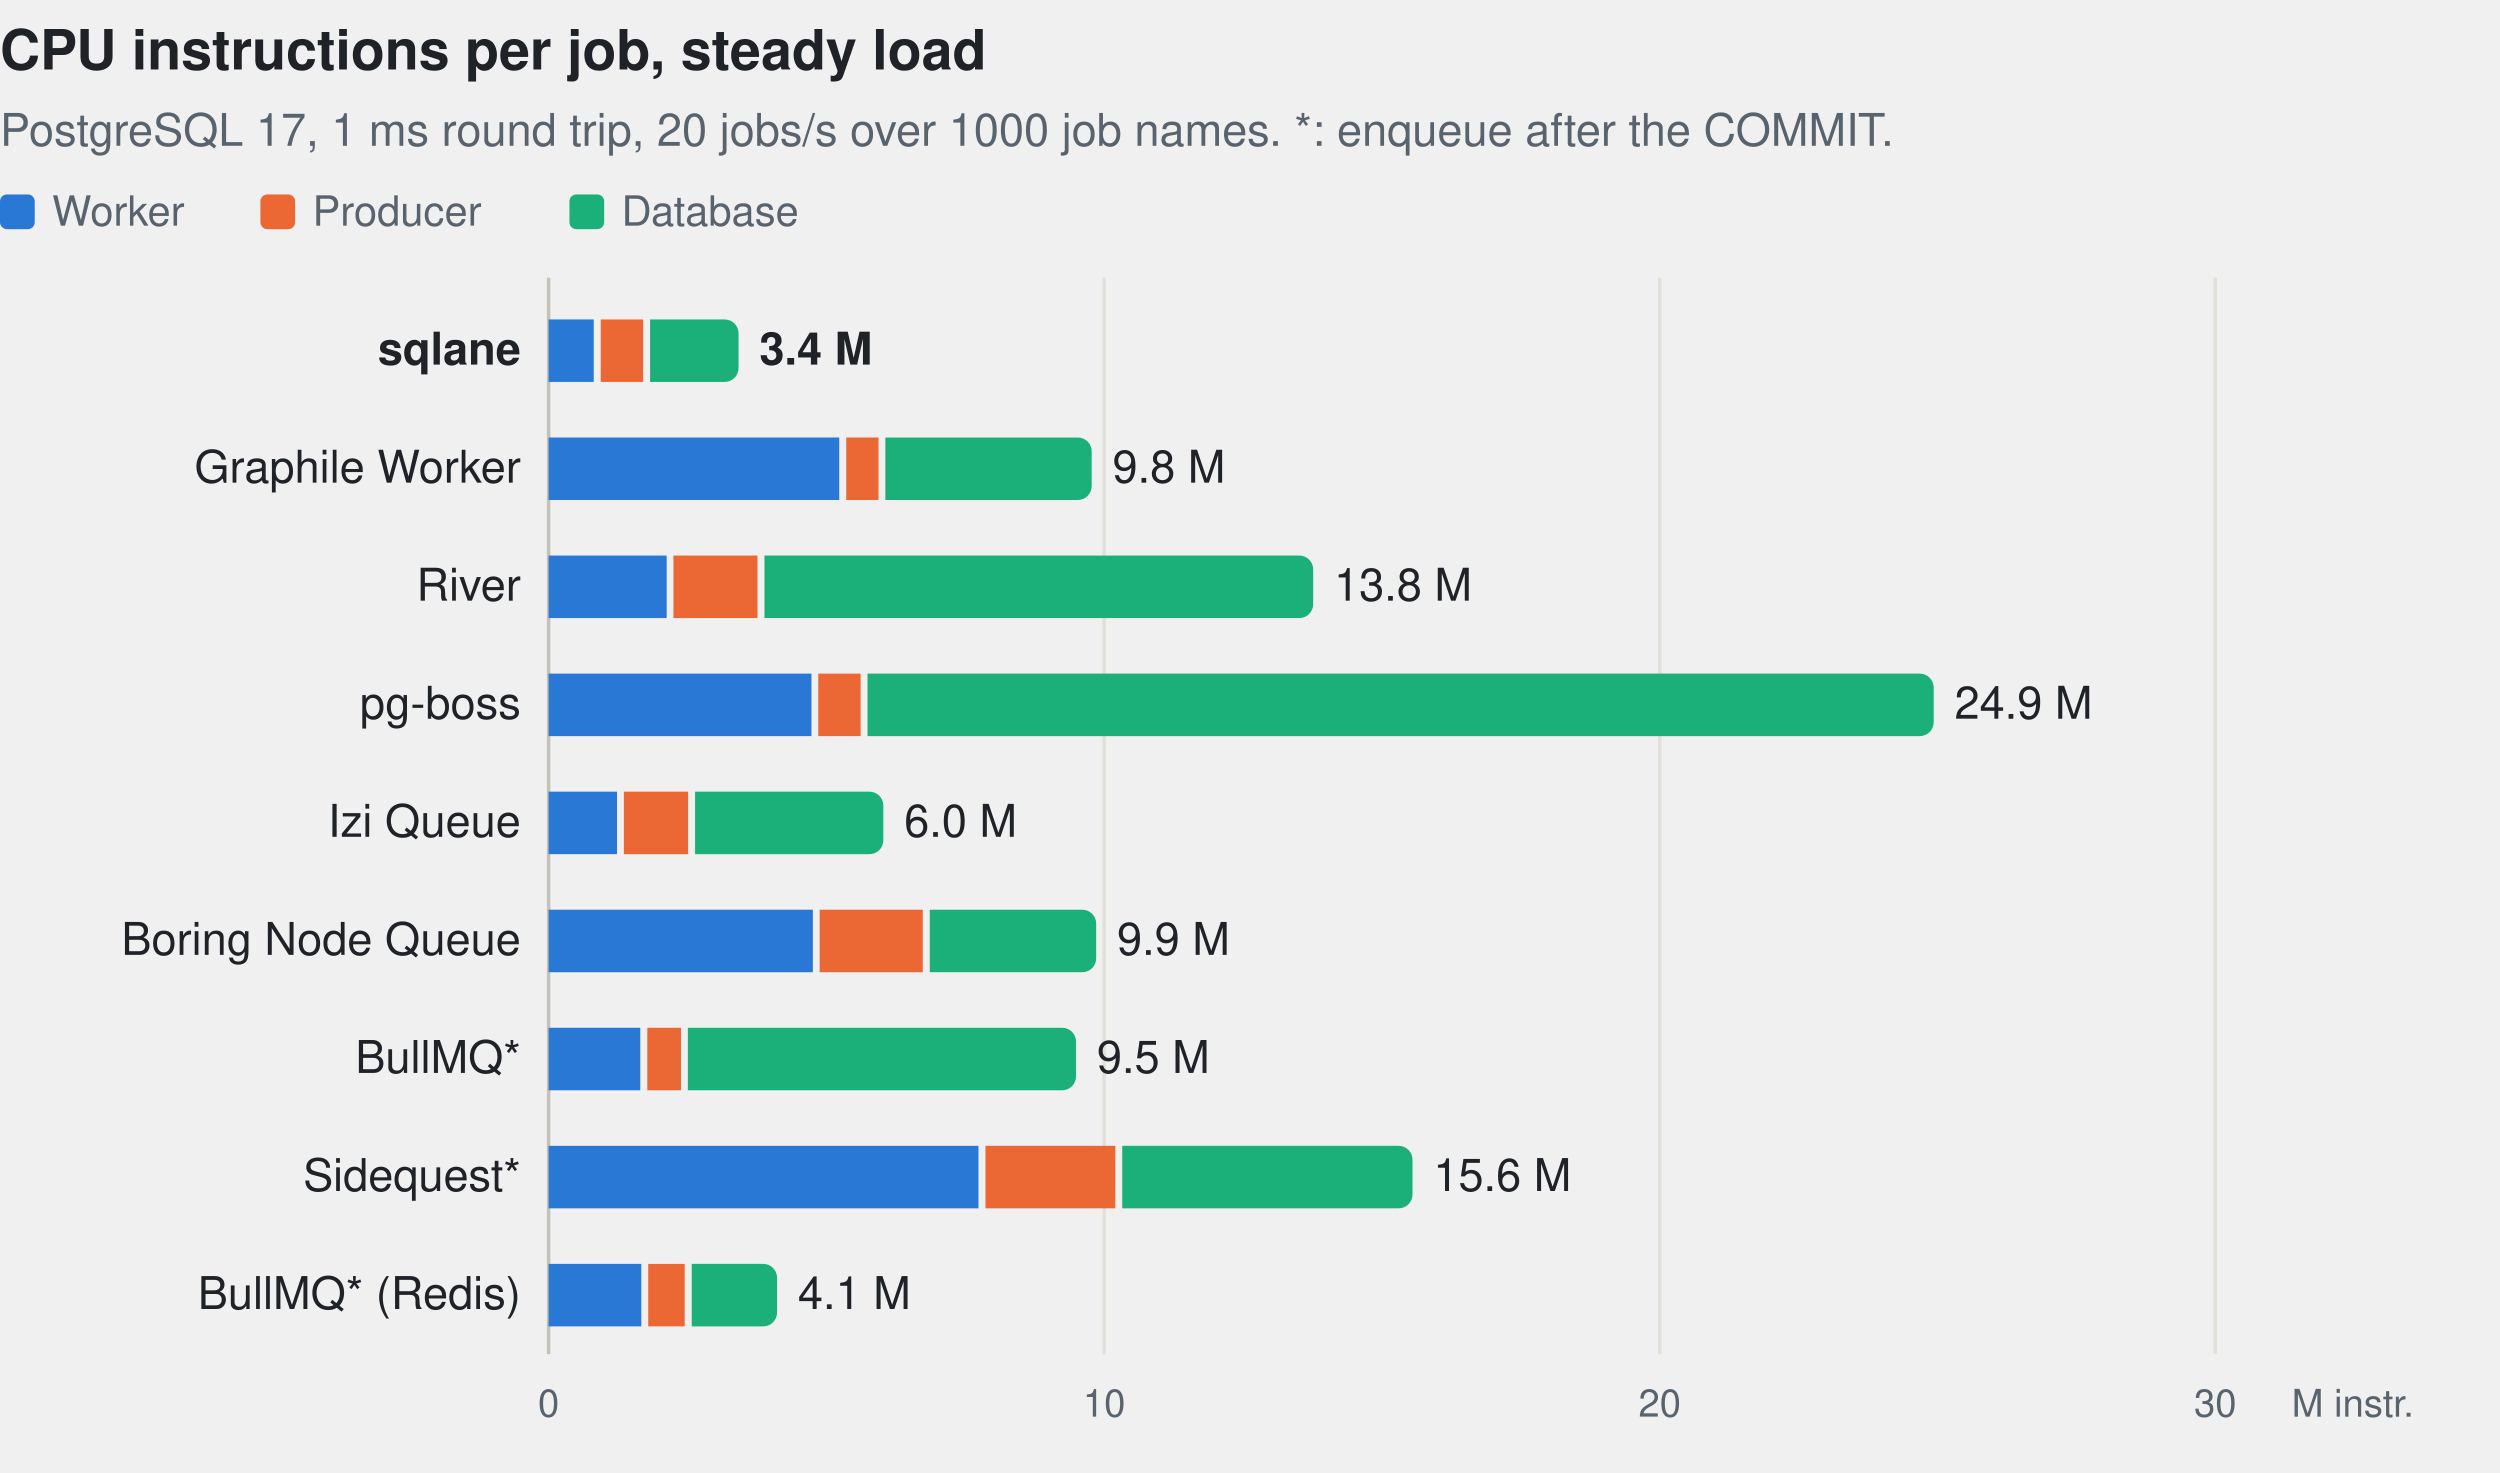
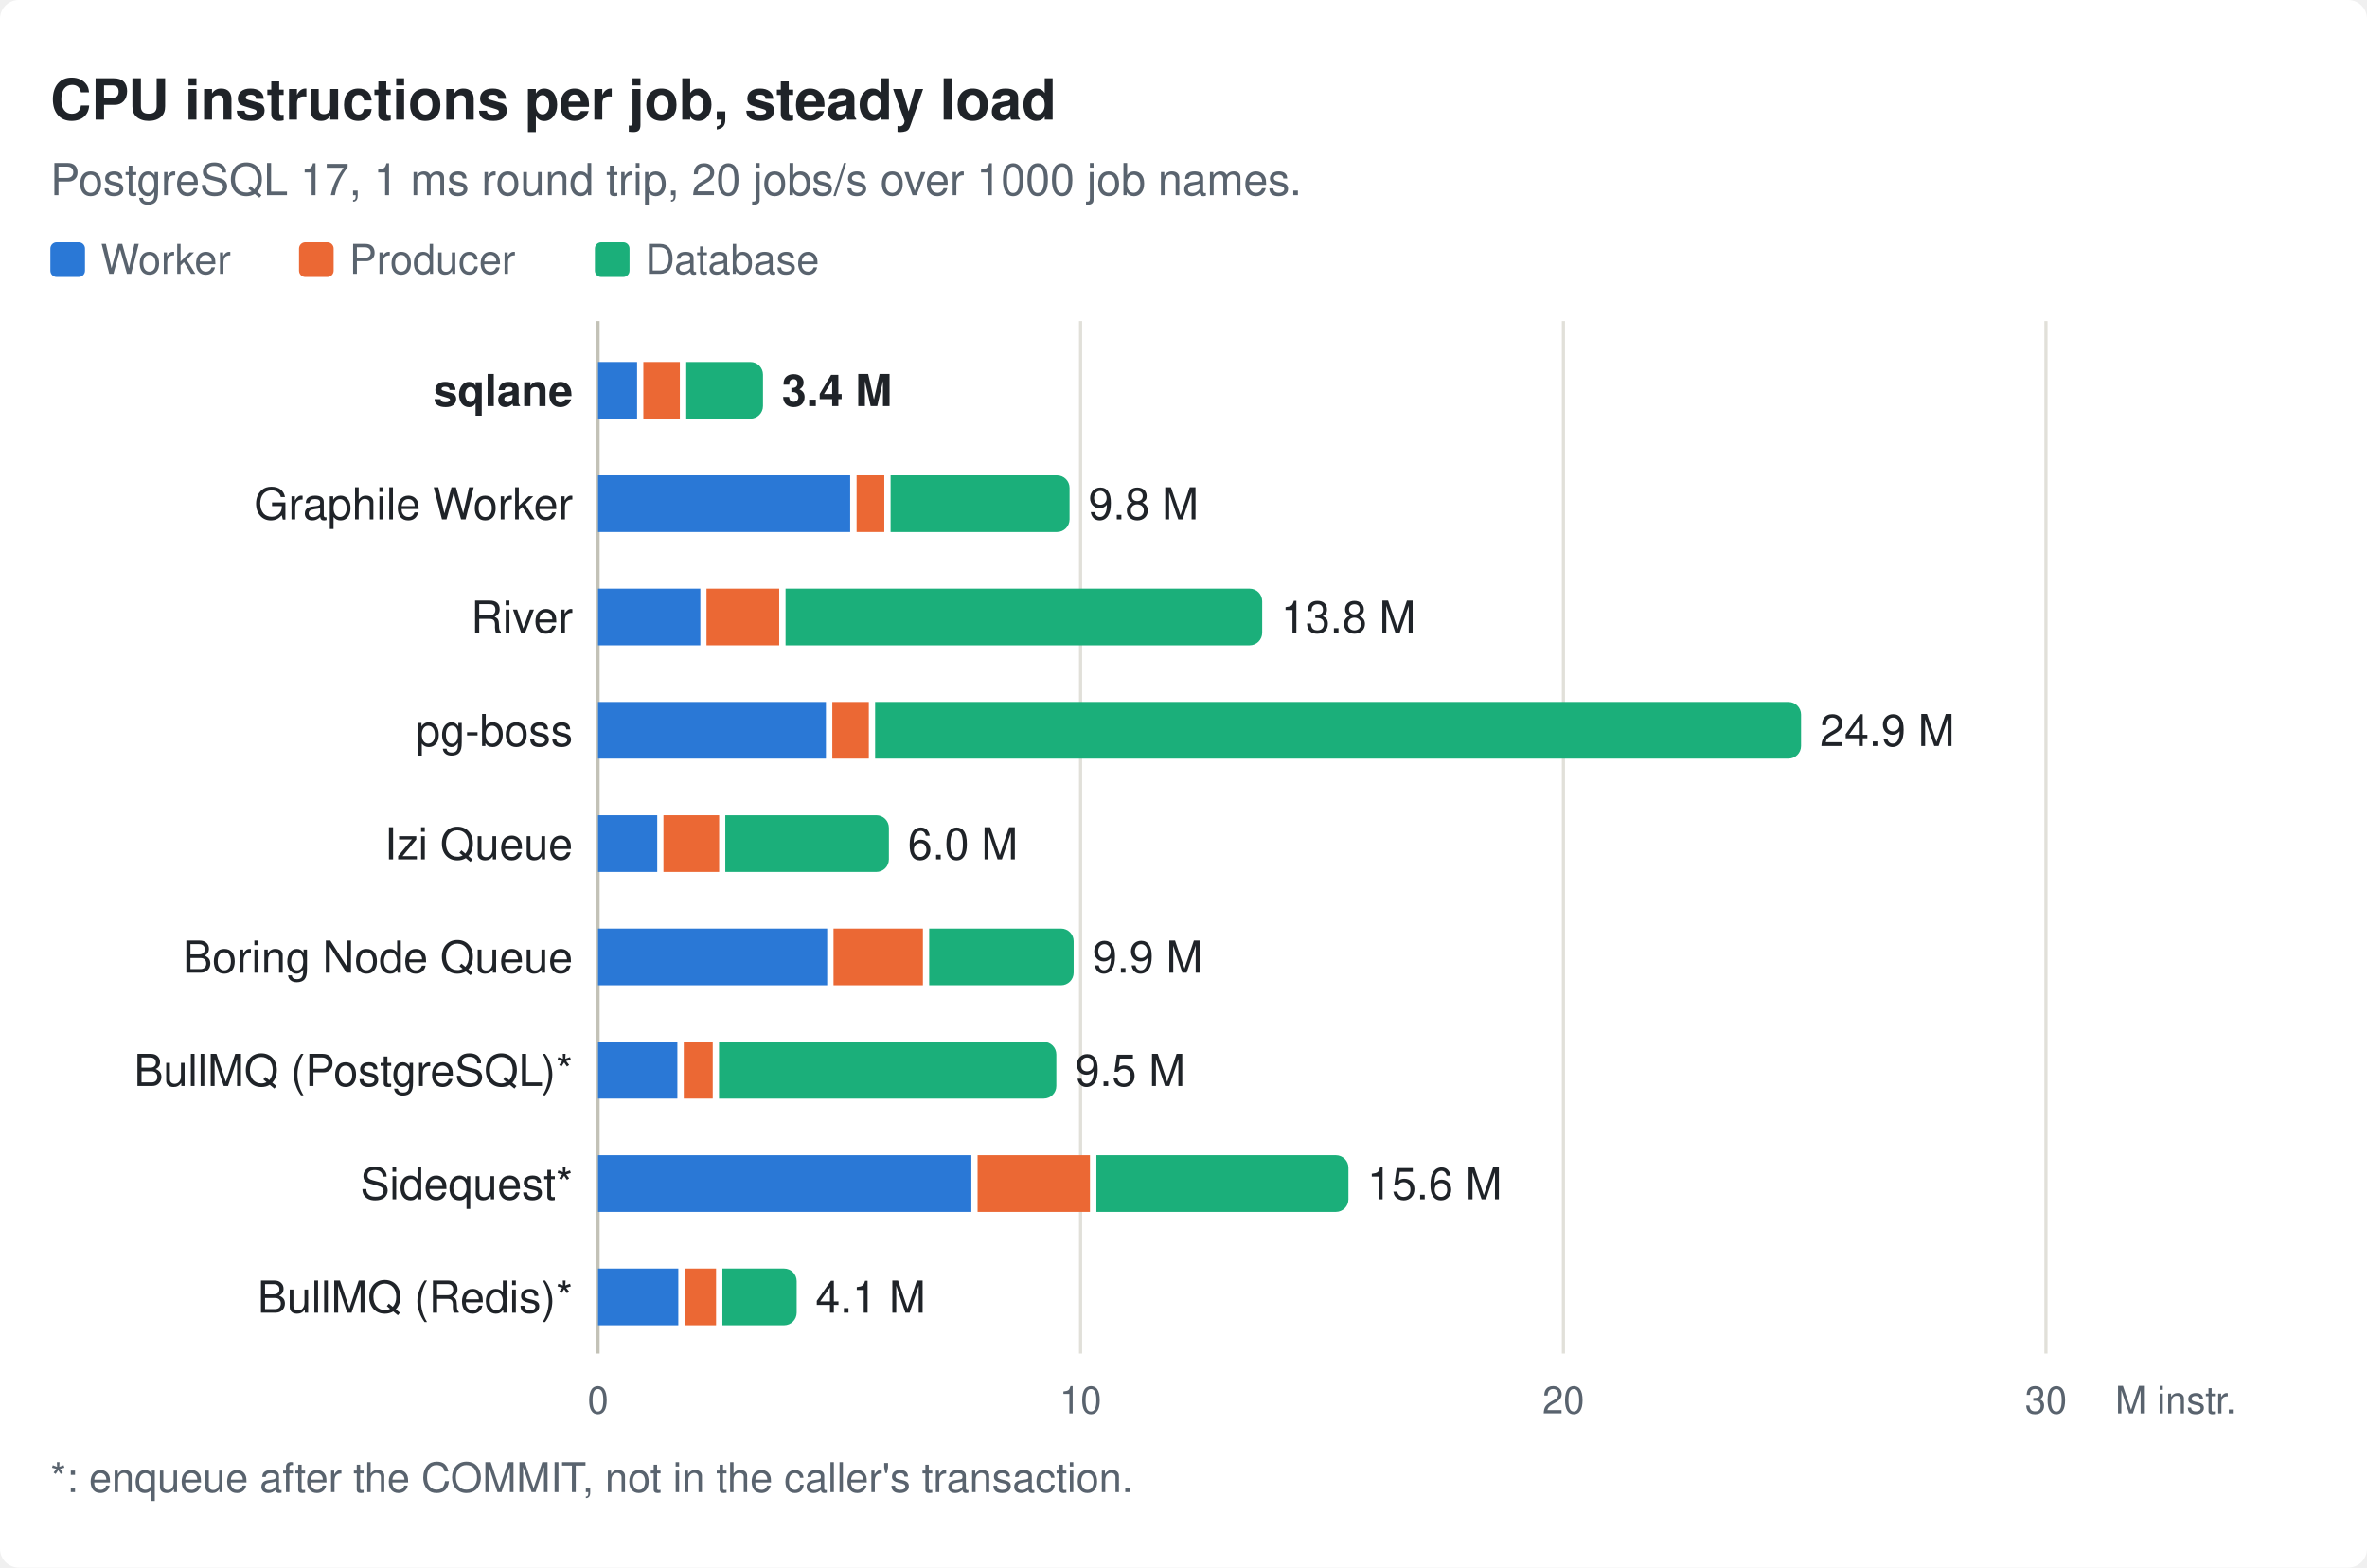
- <svg xmlns="http://www.w3.org/2000/svg" width="720" height="424" viewBox="0 0 720 424" font-family="-apple-system, BlinkMacSystemFont, 'Segoe UI', Helvetica, Arial, sans-serif" role="img" aria-label="CPU instructions per job, steady load">
-   <text x="0" y="20" font-size="16" font-weight="600" fill="#1f2328">CPU instructions per job, steady load</text>
-   <text x="0" y="42" font-size="13" fill="#59636e">PostgreSQL 17, 1 ms round trip, 20 jobs/s over 1000 job names. *: enqueue after the COMMIT.</text>
-   <rect x="0" y="56" width="10" height="10" rx="2" fill="#2a78d6" />
-   <text x="15" y="65" font-size="12" fill="#59636e">Worker</text>
-   <rect x="75" y="56" width="10" height="10" rx="2" fill="#eb6834" />
-   <text x="90" y="65" font-size="12" fill="#59636e">Producer</text>
-   <rect x="164" y="56" width="10" height="10" rx="2" fill="#1baf7a" />
-   <text x="179" y="65" font-size="12" fill="#59636e">Database</text>
-   <line x1="158.0" y1="80" x2="158.0" y2="390" stroke="#c3c2b7" />
-   <text x="158.0" y="408" font-size="11" fill="#59636e" text-anchor="middle">0</text>
-   <line x1="318.0" y1="80" x2="318.0" y2="390" stroke="#e1e0d9" />
-   <text x="318.0" y="408" font-size="11" fill="#59636e" text-anchor="middle">10</text>
-   <line x1="478.0" y1="80" x2="478.0" y2="390" stroke="#e1e0d9" />
-   <text x="478.0" y="408" font-size="11" fill="#59636e" text-anchor="middle">20</text>
-   <line x1="638.0" y1="80" x2="638.0" y2="390" stroke="#e1e0d9" />
-   <text x="638.0" y="408" font-size="11" fill="#59636e" text-anchor="middle">30</text>
-   <text x="660" y="408" font-size="11" fill="#59636e">M instr.</text>
-   <text x="150" y="105" font-size="13" fill="#1f2328" text-anchor="end" font-weight="600">sqlane</text>
-   <rect x="158" y="92" width="13.0" height="18" fill="#2a78d6" />
-   <rect x="173.012" y="92" width="12.2" height="18" fill="#eb6834" />
-   <path d="M187.233,92H208.7A4,4 0 0 1 212.7,96V106A4,4 0 0 1 208.7,110H187.233Z" fill="#1baf7a" />
-   <text x="218.7" y="105" font-size="13" fill="#1f2328" font-weight="600">3.4 M</text>
-   <text x="150" y="139" font-size="13" fill="#1f2328" text-anchor="end">Graphile Worker</text>
-   <rect x="158" y="126" width="83.7" height="18" fill="#2a78d6" />
-   <rect x="243.713" y="126" width="9.3" height="18" fill="#eb6834" />
-   <path d="M254.981,126H310.4A4,4 0 0 1 314.4,130V140A4,4 0 0 1 310.4,144H254.981Z" fill="#1baf7a" />
-   <text x="320.4" y="139" font-size="13" fill="#1f2328">9.8 M</text>
-   <text x="150" y="173" font-size="13" fill="#1f2328" text-anchor="end">River</text>
-   <rect x="158" y="160" width="34.0" height="18" fill="#2a78d6" />
-   <rect x="193.953" y="160" width="24.2" height="18" fill="#eb6834" />
-   <path d="M220.16,160H374.2A4,4 0 0 1 378.2,164V174A4,4 0 0 1 374.2,178H220.16Z" fill="#1baf7a" />
-   <text x="384.2" y="173" font-size="13" fill="#1f2328">13.8 M</text>
-   <text x="150" y="207" font-size="13" fill="#1f2328" text-anchor="end">pg-boss</text>
-   <rect x="158" y="194" width="75.7" height="18" fill="#2a78d6" />
-   <rect x="235.66" y="194" width="12.2" height="18" fill="#eb6834" />
-   <path d="M249.849,194H552.9A4,4 0 0 1 556.9,198V208A4,4 0 0 1 552.9,212H249.849Z" fill="#1baf7a" />
-   <text x="562.9" y="207" font-size="13" fill="#1f2328">24.9 M</text>
-   <text x="150" y="241" font-size="13" fill="#1f2328" text-anchor="end">Izi Queue</text>
-   <rect x="158" y="228" width="19.7" height="18" fill="#2a78d6" />
-   <rect x="179.675" y="228" width="18.5" height="18" fill="#eb6834" />
-   <path d="M200.182,228H250.4A4,4 0 0 1 254.4,232V242A4,4 0 0 1 250.4,246H200.182Z" fill="#1baf7a" />
-   <text x="260.4" y="241" font-size="13" fill="#1f2328">6.0 M</text>
-   <text x="150" y="275" font-size="13" fill="#1f2328" text-anchor="end">Boring Node Queue</text>
-   <rect x="158" y="262" width="76.1" height="18" fill="#2a78d6" />
-   <rect x="236.061" y="262" width="29.7" height="18" fill="#eb6834" />
-   <path d="M267.772,262H311.7A4,4 0 0 1 315.7,266V276A4,4 0 0 1 311.7,280H267.772Z" fill="#1baf7a" />
-   <text x="321.7" y="275" font-size="13" fill="#1f2328">9.9 M</text>
-   <text x="150" y="309" font-size="13" fill="#1f2328" text-anchor="end">BullMQ*</text>
-   <rect x="158" y="296" width="26.4" height="18" fill="#2a78d6" />
-   <rect x="186.419" y="296" width="9.7" height="18" fill="#eb6834" />
-   <path d="M198.102,296H305.9A4,4 0 0 1 309.9,300V310A4,4 0 0 1 305.9,314H198.102Z" fill="#1baf7a" />
-   <text x="315.9" y="309" font-size="13" fill="#1f2328">9.5 M</text>
-   <text x="150" y="343" font-size="13" fill="#1f2328" text-anchor="end">Sidequest*</text>
-   <rect x="158" y="330" width="123.8" height="18" fill="#2a78d6" />
-   <rect x="283.821" y="330" width="37.4" height="18" fill="#eb6834" />
-   <path d="M323.202,330H402.8A4,4 0 0 1 406.8,334V344A4,4 0 0 1 402.8,348H323.202Z" fill="#1baf7a" />
-   <text x="412.8" y="343" font-size="13" fill="#1f2328">15.6 M</text>
-   <text x="150" y="377" font-size="13" fill="#1f2328" text-anchor="end">BullMQ* (Redis)</text>
-   <rect x="158" y="364" width="26.7" height="18" fill="#2a78d6" />
-   <rect x="186.688" y="364" width="10.5" height="18" fill="#eb6834" />
-   <path d="M199.221,364H219.8A4,4 0 0 1 223.8,368V378A4,4 0 0 1 219.8,382H199.221Z" fill="#1baf7a" />
-   <text x="229.8" y="377" font-size="13" fill="#1f2328">4.1 M</text>
+ <svg xmlns="http://www.w3.org/2000/svg" width="752" height="498" viewBox="0 0 752 498" font-family="-apple-system, BlinkMacSystemFont, 'Segoe UI', Helvetica, Arial, sans-serif" role="img" aria-label="CPU instructions per job, steady load">
+   <rect width="752" height="498" rx="6" fill="#ffffff" />
+   <g transform="translate(16 16)">
+     <text x="0" y="22" font-size="18" font-weight="600" fill="#1f2328">CPU instructions per job, steady load</text>
+     <text x="0" y="46" font-size="14" fill="#59636e">PostgreSQL 17, 1 ms round trip, 20 jobs/s over 1000 job names.</text>
+     <rect x="0" y="61" width="11" height="11" rx="2" fill="#2a78d6" />
+     <text x="16" y="71" font-size="13" fill="#59636e">Worker</text>
+     <rect x="79" y="61" width="11" height="11" rx="2" fill="#eb6834" />
+     <text x="95" y="71" font-size="13" fill="#59636e">Producer</text>
+     <rect x="173" y="61" width="11" height="11" rx="2" fill="#1baf7a" />
+     <text x="189" y="71" font-size="13" fill="#59636e">Database</text>
+     <line x1="174.0" y1="86" x2="174.0" y2="414" stroke="#c3c2b7" />
+     <text x="174.0" y="433" font-size="12" fill="#59636e" text-anchor="middle">0</text>
+     <line x1="327.3" y1="86" x2="327.3" y2="414" stroke="#e1e0d9" />
+     <text x="327.3" y="433" font-size="12" fill="#59636e" text-anchor="middle">10</text>
+     <line x1="480.7" y1="86" x2="480.7" y2="414" stroke="#e1e0d9" />
+     <text x="480.7" y="433" font-size="12" fill="#59636e" text-anchor="middle">20</text>
+     <line x1="634.0" y1="86" x2="634.0" y2="414" stroke="#e1e0d9" />
+     <text x="634.0" y="433" font-size="12" fill="#59636e" text-anchor="middle">30</text>
+     <text x="656" y="433" font-size="12" fill="#59636e">M instr.</text>
+     <text x="0" y="458" font-size="13" fill="#59636e">*: enqueue after the COMMIT, not in the caller's transaction.</text>
+     <text x="166" y="113" font-size="14" fill="#1f2328" text-anchor="end" font-weight="600">sqlane</text>
+     <rect x="174" y="99" width="12.4" height="18" fill="#2a78d6" />
+     <rect x="188.387" y="99" width="11.6" height="18" fill="#eb6834" />
+     <path d="M202.015,99H222.4A4,4 0 0 1 226.4,103V113A4,4 0 0 1 222.4,117H202.015Z" fill="#1baf7a" />
+     <text x="232.4" y="113" font-size="14" fill="#1f2328" font-weight="600">3.4 M</text>
+     <text x="166" y="149" font-size="14" fill="#1f2328" text-anchor="end">Graphile Worker</text>
+     <rect x="174" y="135" width="80.1" height="18" fill="#2a78d6" />
+     <rect x="256.141" y="135" width="8.8" height="18" fill="#eb6834" />
+     <path d="M266.94,135H319.8A4,4 0 0 1 323.8,139V149A4,4 0 0 1 319.8,153H266.94Z" fill="#1baf7a" />
+     <text x="329.8" y="149" font-size="14" fill="#1f2328">9.8 M</text>
+     <text x="166" y="185" font-size="14" fill="#1f2328" text-anchor="end">River</text>
+     <rect x="174" y="171" width="32.5" height="18" fill="#2a78d6" />
+     <rect x="208.454" y="171" width="23.1" height="18" fill="#eb6834" />
+     <path d="M233.57,171H381.0A4,4 0 0 1 385.0,175V185A4,4 0 0 1 381.0,189H233.57Z" fill="#1baf7a" />
+     <text x="391.0" y="185" font-size="14" fill="#1f2328">13.8 M</text>
+     <text x="166" y="221" font-size="14" fill="#1f2328" text-anchor="end">pg-boss</text>
+     <rect x="174" y="207" width="72.4" height="18" fill="#2a78d6" />
+     <rect x="248.425" y="207" width="11.6" height="18" fill="#eb6834" />
+     <path d="M262.022,207H552.2A4,4 0 0 1 556.2,211V221A4,4 0 0 1 552.2,225H262.022Z" fill="#1baf7a" />
+     <text x="562.2" y="221" font-size="14" fill="#1f2328">24.9 M</text>
+     <text x="166" y="257" font-size="14" fill="#1f2328" text-anchor="end">Izi Queue</text>
+     <rect x="174" y="243" width="18.8" height="18" fill="#2a78d6" />
+     <rect x="194.772" y="243" width="17.7" height="18" fill="#eb6834" />
+     <path d="M214.424,243H262.4A4,4 0 0 1 266.4,247V257A4,4 0 0 1 262.4,261H214.424Z" fill="#1baf7a" />
+     <text x="272.4" y="257" font-size="14" fill="#1f2328">6.0 M</text>
+     <text x="166" y="293" font-size="14" fill="#1f2328" text-anchor="end">Boring Node Queue</text>
+     <rect x="174" y="279" width="72.8" height="18" fill="#2a78d6" />
+     <rect x="248.808" y="279" width="28.4" height="18" fill="#eb6834" />
+     <path d="M279.199,279H321.1A4,4 0 0 1 325.1,283V293A4,4 0 0 1 321.1,297H279.199Z" fill="#1baf7a" />
+     <text x="331.1" y="293" font-size="14" fill="#1f2328">9.9 M</text>
+     <text x="166" y="329" font-size="14" fill="#1f2328" text-anchor="end">BullMQ (PostgreSQL)*</text>
+     <rect x="174" y="315" width="25.2" height="18" fill="#2a78d6" />
+     <rect x="201.235" y="315" width="9.2" height="18" fill="#eb6834" />
+     <path d="M212.431,315H315.6A4,4 0 0 1 319.6,319V329A4,4 0 0 1 315.6,333H212.431Z" fill="#1baf7a" />
+     <text x="325.6" y="329" font-size="14" fill="#1f2328">9.5 M</text>
+     <text x="166" y="365" font-size="14" fill="#1f2328" text-anchor="end">Sidequest*</text>
+     <rect x="174" y="351" width="118.6" height="18" fill="#2a78d6" />
+     <rect x="294.579" y="351" width="35.7" height="18" fill="#eb6834" />
+     <path d="M332.318,351H408.4A4,4 0 0 1 412.4,355V365A4,4 0 0 1 408.4,369H332.318Z" fill="#1baf7a" />
+     <text x="418.4" y="365" font-size="14" fill="#1f2328">15.6 M</text>
+     <text x="166" y="401" font-size="14" fill="#1f2328" text-anchor="end">BullMQ (Redis)*</text>
+     <rect x="174" y="387" width="25.5" height="18" fill="#2a78d6" />
+     <rect x="201.492" y="387" width="10.0" height="18" fill="#eb6834" />
+     <path d="M213.503,387H233.1A4,4 0 0 1 237.1,391V401A4,4 0 0 1 233.1,405H213.503Z" fill="#1baf7a" />
+     <text x="243.1" y="401" font-size="14" fill="#1f2328">4.1 M</text>
+   </g>
</svg>
